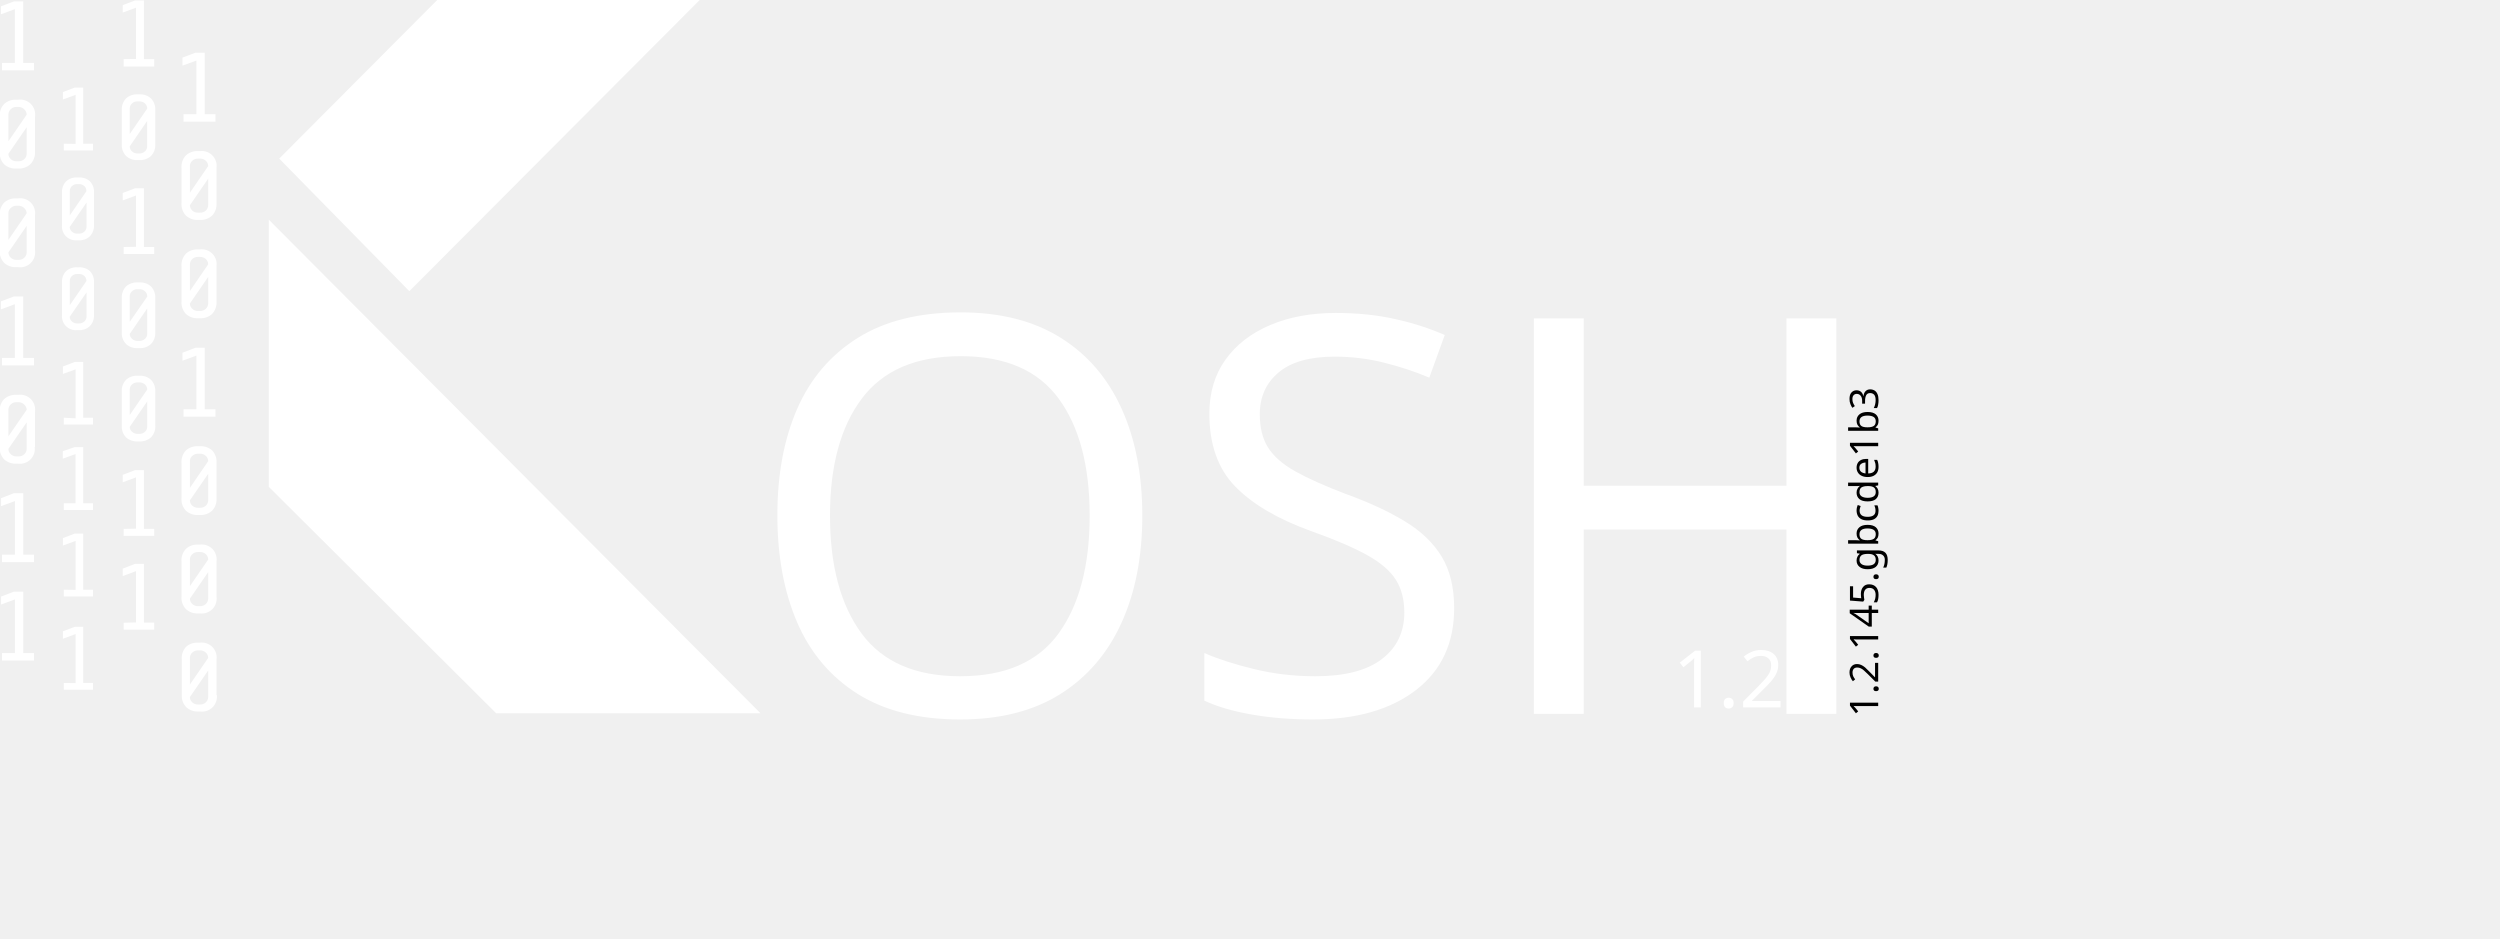
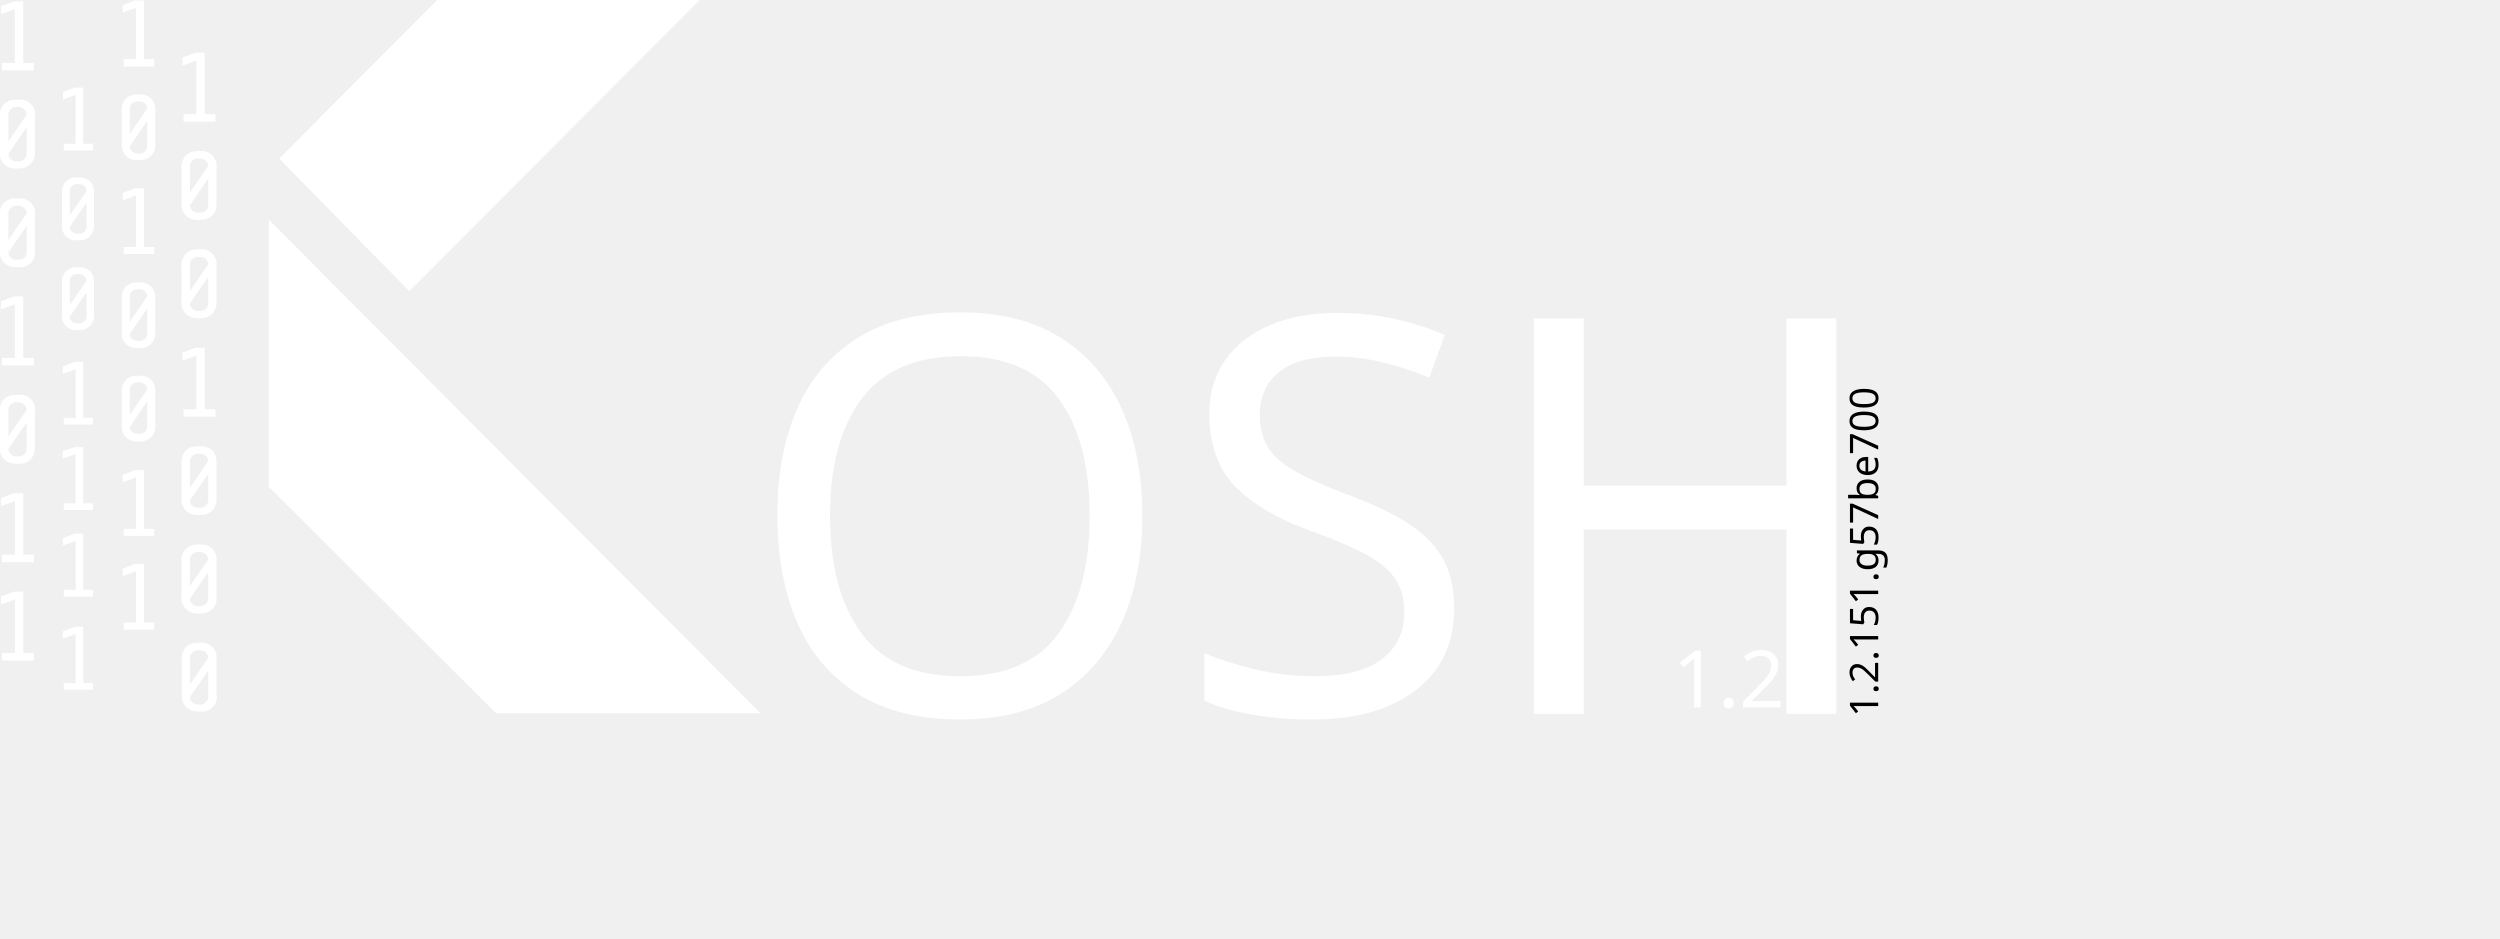
<svg xmlns="http://www.w3.org/2000/svg" id="Layer_1" data-name="Layer 1" viewBox="0 0 336.22 126.28" version="1.1">
  <defs id="defs5409">
    <style id="style5407">.cls-1{font-size:74.49px;font-family:BrandonGrotesque-Medium, Brandon Grotesque;font-weight:500;}.cls-1,.cls-2{fill:#fff;}</style>
  </defs>
  <text class="cls-1" transform="translate(100 96.01)" id="text5411">OSH</text>
  <polygon class="cls-2" points="55.05 39.16 94.1 0 58.8 0 37.55 21.33 55.05 39.16" id="polygon5419" />
  <polygon class="cls-2" points="36.15 29.54 36.15 65.47 66.73 95.93 102.28 95.93 36.15 29.54" id="polygon5421" />
  <path class="cls-2" d="M74.82,475.78v1h4.3v-1H77.67v-8.27H76.42l-1.74.66v1.07l1.87-.69v7.23Z" transform="translate(-74.55 -467.32)" id="path5423" />
  <path class="cls-2" d="M79.26,487.74V483A2,2,0,0,0,77,480.73h-.27a2.24,2.24,0,0,0-1.62.57,2.21,2.21,0,0,0-.6,1.68v4.76a2.23,2.23,0,0,0,.6,1.68,2.29,2.29,0,0,0,1.62.57H77a2.26,2.26,0,0,0,1.62-.57A2.23,2.23,0,0,0,79.26,487.74Zm-1.12-5-2.46,3.58v-3.58A1,1,0,0,1,76,482a1.07,1.07,0,0,1,.78-.3H77a1.09,1.09,0,0,1,.79.3A1,1,0,0,1,78.14,482.73ZM75.68,488l2.46-3.57V488a1,1,0,0,1-.31.71,1.09,1.09,0,0,1-.79.3h-.27a1.07,1.07,0,0,1-.78-.3A.93.93,0,0,1,75.68,488Z" transform="translate(-74.55 -467.32)" id="path5425" />
  <path class="cls-2" d="M79.26,501v-4.76A2,2,0,0,0,77,494h-.27a2.24,2.24,0,0,0-1.62.57,2.21,2.21,0,0,0-.6,1.68V501a2.2,2.2,0,0,0,.6,1.67,2.25,2.25,0,0,0,1.62.58H77A2,2,0,0,0,79.26,501Zm-1.12-5-2.46,3.58V496a.93.93,0,0,1,.31-.71,1.07,1.07,0,0,1,.78-.3H77a1.09,1.09,0,0,1,.79.3A1,1,0,0,1,78.14,496Zm-2.46,5.26,2.46-3.57v3.57a1,1,0,0,1-.31.71,1.09,1.09,0,0,1-.79.3h-.27a1.07,1.07,0,0,1-.78-.3A1,1,0,0,1,75.68,501.22Z" transform="translate(-74.55 -467.32)" id="path5427" />
  <path class="cls-2" d="M74.82,515.46v1h4.3v-1H77.67v-8.27H76.42l-1.74.66v1.07l1.87-.69v7.23Z" transform="translate(-74.55 -467.32)" id="path5429" />
  <path class="cls-2" d="M79.26,527.43v-4.76A2,2,0,0,0,77,520.42h-.27a2.24,2.24,0,0,0-1.62.57,2.21,2.21,0,0,0-.6,1.68v4.76a2.2,2.2,0,0,0,.6,1.67,2.25,2.25,0,0,0,1.62.58H77a2,2,0,0,0,2.22-2.25Zm-1.12-5L75.68,526v-3.58a1,1,0,0,1,.31-.71,1.07,1.07,0,0,1,.78-.3H77a1.09,1.09,0,0,1,.79.3A1,1,0,0,1,78.14,522.42Zm-2.46,5.26,2.46-3.57v3.57a1,1,0,0,1-.31.71,1.09,1.09,0,0,1-.79.3h-.27a1.07,1.07,0,0,1-.78-.3A.93.93,0,0,1,75.68,527.68Z" transform="translate(-74.55 -467.32)" id="path5431" />
  <path class="cls-2" d="M74.82,541.92v1h4.3v-1H77.68v-8.27H76.42l-1.73.67v1.07l1.87-.69v7.22Z" transform="translate(-74.55 -467.32)" id="path5433" />
  <path class="cls-2" d="M74.82,555.15v1h4.3v-1H77.68v-8.26H76.42l-1.73.66v1.07l1.87-.69v7.22Z" transform="translate(-74.55 -467.32)" id="path5435" />
  <path class="cls-2" d="M99.23,482.68v1h4.3v-1h-1.45v-8.27h-1.25l-1.74.66v1.08l1.87-.69v7.22Z" transform="translate(-74.55 -467.32)" id="path5437" />
  <path class="cls-2" d="M103.67,494.65v-4.76a2,2,0,0,0-2.22-2.25h-.27a2.24,2.24,0,0,0-1.62.57,2.21,2.21,0,0,0-.6,1.68v4.76a2.2,2.2,0,0,0,.6,1.67,2.28,2.28,0,0,0,1.62.58h.27a2.26,2.26,0,0,0,1.62-.58A2.2,2.2,0,0,0,103.67,494.65Zm-1.12-5-2.46,3.59v-3.59a.93.93,0,0,1,.31-.7,1.07,1.07,0,0,1,.78-.3h.27a1.09,1.09,0,0,1,.79.3A1,1,0,0,1,102.55,489.63Zm-2.46,5.27,2.46-3.57v3.57a1,1,0,0,1-.31.71,1.09,1.09,0,0,1-.79.29h-.27a1.06,1.06,0,0,1-.78-.29A1,1,0,0,1,100.09,494.9Z" transform="translate(-74.55 -467.32)" id="path5439" />
  <path class="cls-2" d="M103.67,507.87v-4.76a2,2,0,0,0-2.22-2.25h-.27a2.24,2.24,0,0,0-1.62.57,2.21,2.21,0,0,0-.6,1.68v4.76a2.23,2.23,0,0,0,.6,1.68,2.27,2.27,0,0,0,1.62.57h.27a2.26,2.26,0,0,0,1.62-.57A2.23,2.23,0,0,0,103.67,507.87Zm-1.12-5-2.46,3.59v-3.59a1,1,0,0,1,.31-.71,1.11,1.11,0,0,1,.78-.29h.27a1.13,1.13,0,0,1,.79.29A1,1,0,0,1,102.55,502.86Zm-2.46,5.27,2.46-3.58v3.58a1,1,0,0,1-.31.7,1.09,1.09,0,0,1-.79.3h-.27a1.07,1.07,0,0,1-.78-.3A.91.91,0,0,1,100.09,508.13Z" transform="translate(-74.55 -467.32)" id="path5441" />
  <path class="cls-2" d="M99.23,522.36v1h4.3v-1h-1.45v-8.27h-1.25l-1.74.67v1.07l1.87-.69v7.22Z" transform="translate(-74.55 -467.32)" id="path5443" />
  <path class="cls-2" d="M103.67,534.34v-4.77a2.24,2.24,0,0,0-.59-1.68,2.3,2.3,0,0,0-1.63-.56h-.27a2.28,2.28,0,0,0-1.62.56,2.21,2.21,0,0,0-.6,1.68v4.77a2.2,2.2,0,0,0,.6,1.67,2.27,2.27,0,0,0,1.62.57h.27a2.26,2.26,0,0,0,1.62-.57A2.2,2.2,0,0,0,103.67,534.34Zm-1.12-5-2.46,3.59v-3.59a.91.91,0,0,1,.31-.7,1.07,1.07,0,0,1,.78-.3h.27a1.09,1.09,0,0,1,.79.3A1,1,0,0,1,102.55,529.32Zm-2.46,5.27,2.46-3.57v3.57a1,1,0,0,1-.31.71,1.13,1.13,0,0,1-.79.29h-.27a1.11,1.11,0,0,1-.78-.29A1,1,0,0,1,100.09,534.59Z" transform="translate(-74.55 -467.32)" id="path5445" />
  <path class="cls-2" d="M103.67,547.57v-4.76a2,2,0,0,0-2.22-2.25h-.27a2.24,2.24,0,0,0-1.62.57,2.21,2.21,0,0,0-.6,1.68v4.76a2.2,2.2,0,0,0,.6,1.67,2.23,2.23,0,0,0,1.62.58h.27a2,2,0,0,0,2.22-2.25Zm-1.12-5-2.46,3.58v-3.58a.93.93,0,0,1,.31-.71,1.07,1.07,0,0,1,.78-.3h.27a1.09,1.09,0,0,1,.79.3A1,1,0,0,1,102.55,542.56Zm-2.46,5.26,2.46-3.57v3.57a1,1,0,0,1-.31.71,1.09,1.09,0,0,1-.79.3h-.27a1.07,1.07,0,0,1-.78-.3A1,1,0,0,1,100.09,547.82Z" transform="translate(-74.55 -467.32)" id="path5447" />
  <path class="cls-2" d="M103.67,560.8V556a2,2,0,0,0-2.22-2.25h-.27a2.24,2.24,0,0,0-1.62.57A2.21,2.21,0,0,0,99,556v4.76a2.2,2.2,0,0,0,.6,1.67,2.23,2.23,0,0,0,1.62.58h.27a2,2,0,0,0,2.22-2.25Zm-1.12-5-2.46,3.58v-3.58a.93.93,0,0,1,.31-.71,1.07,1.07,0,0,1,.78-.3h.27a1.09,1.09,0,0,1,.79.3A1,1,0,0,1,102.55,555.79Zm-2.46,5.26,2.46-3.57v3.57a1,1,0,0,1-.31.71,1.09,1.09,0,0,1-.79.3h-.27a1.07,1.07,0,0,1-.78-.3A.93.93,0,0,1,100.09,561.05Z" transform="translate(-74.55 -467.32)" id="path5449" />
  <path class="cls-2" d="M91.18,475.27v1h4.11v-1H93.91v-7.89h-1.2l-1.65.63v1l1.78-.66v6.9Z" transform="translate(-74.55 -467.32)" id="path5451" />
  <path class="cls-2" d="M95.43,486.71v-4.55a2.1,2.1,0,0,0-.57-1.6,2.13,2.13,0,0,0-1.55-.55h-.26a2.13,2.13,0,0,0-1.55.55,2.1,2.1,0,0,0-.57,1.6v4.55a2.06,2.06,0,0,0,.58,1.59,2.12,2.12,0,0,0,1.54.55h.26a2.12,2.12,0,0,0,1.54-.55A2.06,2.06,0,0,0,95.43,486.71Zm-1.08-4.79L92,485.34v-3.42a.9.9,0,0,1,.29-.68,1,1,0,0,1,.75-.28h.26a1,1,0,0,1,.75.28A.9.9,0,0,1,94.35,481.92ZM92,487l2.34-3.41V487a.88.88,0,0,1-.29.67,1.05,1.05,0,0,1-.75.29h-.26a1.05,1.05,0,0,1-.75-.29A.88.88,0,0,1,92,487Z" transform="translate(-74.55 -467.32)" id="path5453" />
  <path class="cls-2" d="M91.18,500.54v.94h4.11v-.94H93.91v-7.9h-1.2l-1.65.63v1l1.78-.66v6.9Z" transform="translate(-74.55 -467.32)" id="path5455" />
  <path class="cls-2" d="M95.43,512v-4.55a2.14,2.14,0,0,0-.57-1.61,2.17,2.17,0,0,0-1.55-.54h-.26a2.17,2.17,0,0,0-1.55.54,2.14,2.14,0,0,0-.57,1.61V512a2.06,2.06,0,0,0,.58,1.59,2.12,2.12,0,0,0,1.54.55h.26a2.12,2.12,0,0,0,1.54-.55A2.06,2.06,0,0,0,95.43,512Zm-1.08-4.79L92,510.6v-3.42a.9.9,0,0,1,.29-.68,1,1,0,0,1,.75-.28h.26a1,1,0,0,1,.75.28A.9.9,0,0,1,94.35,507.18Zm-2.34,5,2.34-3.41v3.41a.88.88,0,0,1-.29.67,1.05,1.05,0,0,1-.75.29h-.26a1.05,1.05,0,0,1-.75-.29A.88.88,0,0,1,92,512.21Z" transform="translate(-74.55 -467.32)" id="path5457" />
  <path class="cls-2" d="M91.18,538.45v.94h4.11v-.94H93.91v-7.9h-1.2l-1.65.63v1l1.78-.66v6.9Z" transform="translate(-74.55 -467.32)" id="path5459" />
  <path class="cls-2" d="M95.43,524.5V520a2.1,2.1,0,0,0-.57-1.6,2.13,2.13,0,0,0-1.55-.55h-.26a2.13,2.13,0,0,0-1.55.55,2.1,2.1,0,0,0-.57,1.6v4.55a2.09,2.09,0,0,0,.58,1.6,2.16,2.16,0,0,0,1.54.54h.26a2.16,2.16,0,0,0,1.54-.54A2.09,2.09,0,0,0,95.43,524.5Zm-1.08-4.79L92,523.13v-3.42a.9.9,0,0,1,.29-.68,1.09,1.09,0,0,1,.75-.28h.26a1.09,1.09,0,0,1,.75.28A.9.9,0,0,1,94.35,519.71Zm-2.34,5,2.34-3.41v3.41a.88.88,0,0,1-.29.67,1.05,1.05,0,0,1-.75.29h-.26a1.05,1.05,0,0,1-.75-.29A.88.88,0,0,1,92,524.74Z" transform="translate(-74.55 -467.32)" id="path5461" />
  <path class="cls-2" d="M91.18,551.07V552h4.11v-.95H93.91v-7.9h-1.2l-1.65.64v1l1.78-.66v6.9Z" transform="translate(-74.55 -467.32)" id="path5463" />
  <path class="cls-2" d="M83.13,486.65v.91h3.93v-.91H85.74V479.1H84.6l-1.59.6v1l1.71-.63v6.6Z" transform="translate(-74.55 -467.32)" id="path5465" />
  <path class="cls-2" d="M87.19,497.59v-4.35a2,2,0,0,0-.54-1.53,2,2,0,0,0-1.49-.52h-.24a2,2,0,0,0-1.48.52,2,2,0,0,0-.55,1.53v4.35a1.86,1.86,0,0,0,2,2.05h.24a2,2,0,0,0,1.48-.52A2,2,0,0,0,87.19,497.59Zm-1-4.58-2.25,3.27V493a.88.88,0,0,1,.28-.65,1,1,0,0,1,.72-.27h.24a1,1,0,0,1,.72.27A.89.89,0,0,1,86.17,493Zm-2.25,4.81,2.25-3.26v3.26a.89.89,0,0,1-.29.65,1,1,0,0,1-.72.27h-.24a1,1,0,0,1-.72-.27A.88.88,0,0,1,83.92,497.82Z" transform="translate(-74.55 -467.32)" id="path5467" />
  <path class="cls-2" d="M83.13,535v.91h3.93V535H85.74v-7.55H84.6L83,528v1l1.71-.62V535Z" transform="translate(-74.55 -467.32)" id="path5469" />
  <path class="cls-2" d="M83.13,559.17v.91h3.93v-.91H85.74v-7.55H84.6l-1.59.6v1l1.71-.63v6.6Z" transform="translate(-74.55 -467.32)" id="path5471" />
  <path class="cls-2" d="M83.13,523.5v.91h3.93v-.91H85.74V516H84.6l-1.59.61v1l1.71-.62v6.59Z" transform="translate(-74.55 -467.32)" id="path5473" />
  <path class="cls-2" d="M87.19,509.67v-4.35a2,2,0,0,0-.54-1.53,2,2,0,0,0-1.49-.52h-.24a2,2,0,0,0-1.48.52,2,2,0,0,0-.55,1.53v4.35a1.86,1.86,0,0,0,2,2.05h.24a2,2,0,0,0,1.48-.52A2,2,0,0,0,87.19,509.67Zm-1-4.58-2.25,3.27v-3.27a.88.88,0,0,1,.28-.65,1,1,0,0,1,.72-.27h.24a1,1,0,0,1,.72.27A.89.89,0,0,1,86.17,505.09Zm-2.25,4.81,2.25-3.26v3.26a.89.89,0,0,1-.29.65,1,1,0,0,1-.72.27h-.24a1,1,0,0,1-.72-.27A.88.88,0,0,1,83.92,509.9Z" transform="translate(-74.55 -467.32)" id="path5475" />
  <path class="cls-2" d="M83.13,546.63v.91h3.93v-.91H85.74v-7.55H84.6l-1.59.61v1l1.71-.63v6.59Z" transform="translate(-74.55 -467.32)" id="path5477" />
  <text xml:space="preserve" style="font-style:normal;font-weight:normal;font-size:40px;line-height:1.25;font-family:sans-serif;letter-spacing:0px;word-spacing:0px;fill:#d40000;fill-opacity:0;stroke:none" x="224.957" y="95.133" id="text4318">
    <tspan id="tspan4316" x="224.957" y="95.133" style="font-style:normal;font-variant:normal;font-weight:normal;font-stretch:normal;font-size:10.667px;font-family:sans-serif;-inkscape-font-specification:'sans-serif, Normal';font-variant-ligatures:normal;font-variant-caps:normal;font-variant-numeric:normal;font-feature-settings:normal;text-align:start;writing-mode:lr-tb;text-anchor:start;fill:#ffffff;fill-opacity:1">1.2</tspan>
  </text>
  <text xml:space="preserve" style="font-style:normal;font-weight:normal;font-size:40px;line-height:1.25;font-family:sans-serif;letter-spacing:0px;word-spacing:0px;fill:#000000;fill-opacity:1;stroke:none" x="-96.395" y="252.59" id="text4402" transform="rotate(-90)">
-     <tspan id="tspan4400" x="-96.395" y="252.59" style="font-style:normal;font-variant:normal;font-weight:normal;font-stretch:normal;font-size:5.333px;font-family:sans-serif;-inkscape-font-specification:'sans-serif, Normal';font-variant-ligatures:normal;font-variant-caps:normal;font-variant-numeric:normal;font-feature-settings:normal;text-align:start;writing-mode:lr-tb;text-anchor:start;fill:#000000">1.2.145.gbcde1b3 </tspan>
+     <tspan id="tspan4400" x="-96.395" y="252.59" style="font-style:normal;font-variant:normal;font-weight:normal;font-stretch:normal;font-size:5.333px;font-family:sans-serif;-inkscape-font-specification:'sans-serif, Normal';font-variant-ligatures:normal;font-variant-caps:normal;font-variant-numeric:normal;font-feature-settings:normal;text-align:start;writing-mode:lr-tb;text-anchor:start;fill:#000000">1.2.151.g57be700 </tspan>
  </text>
</svg>
